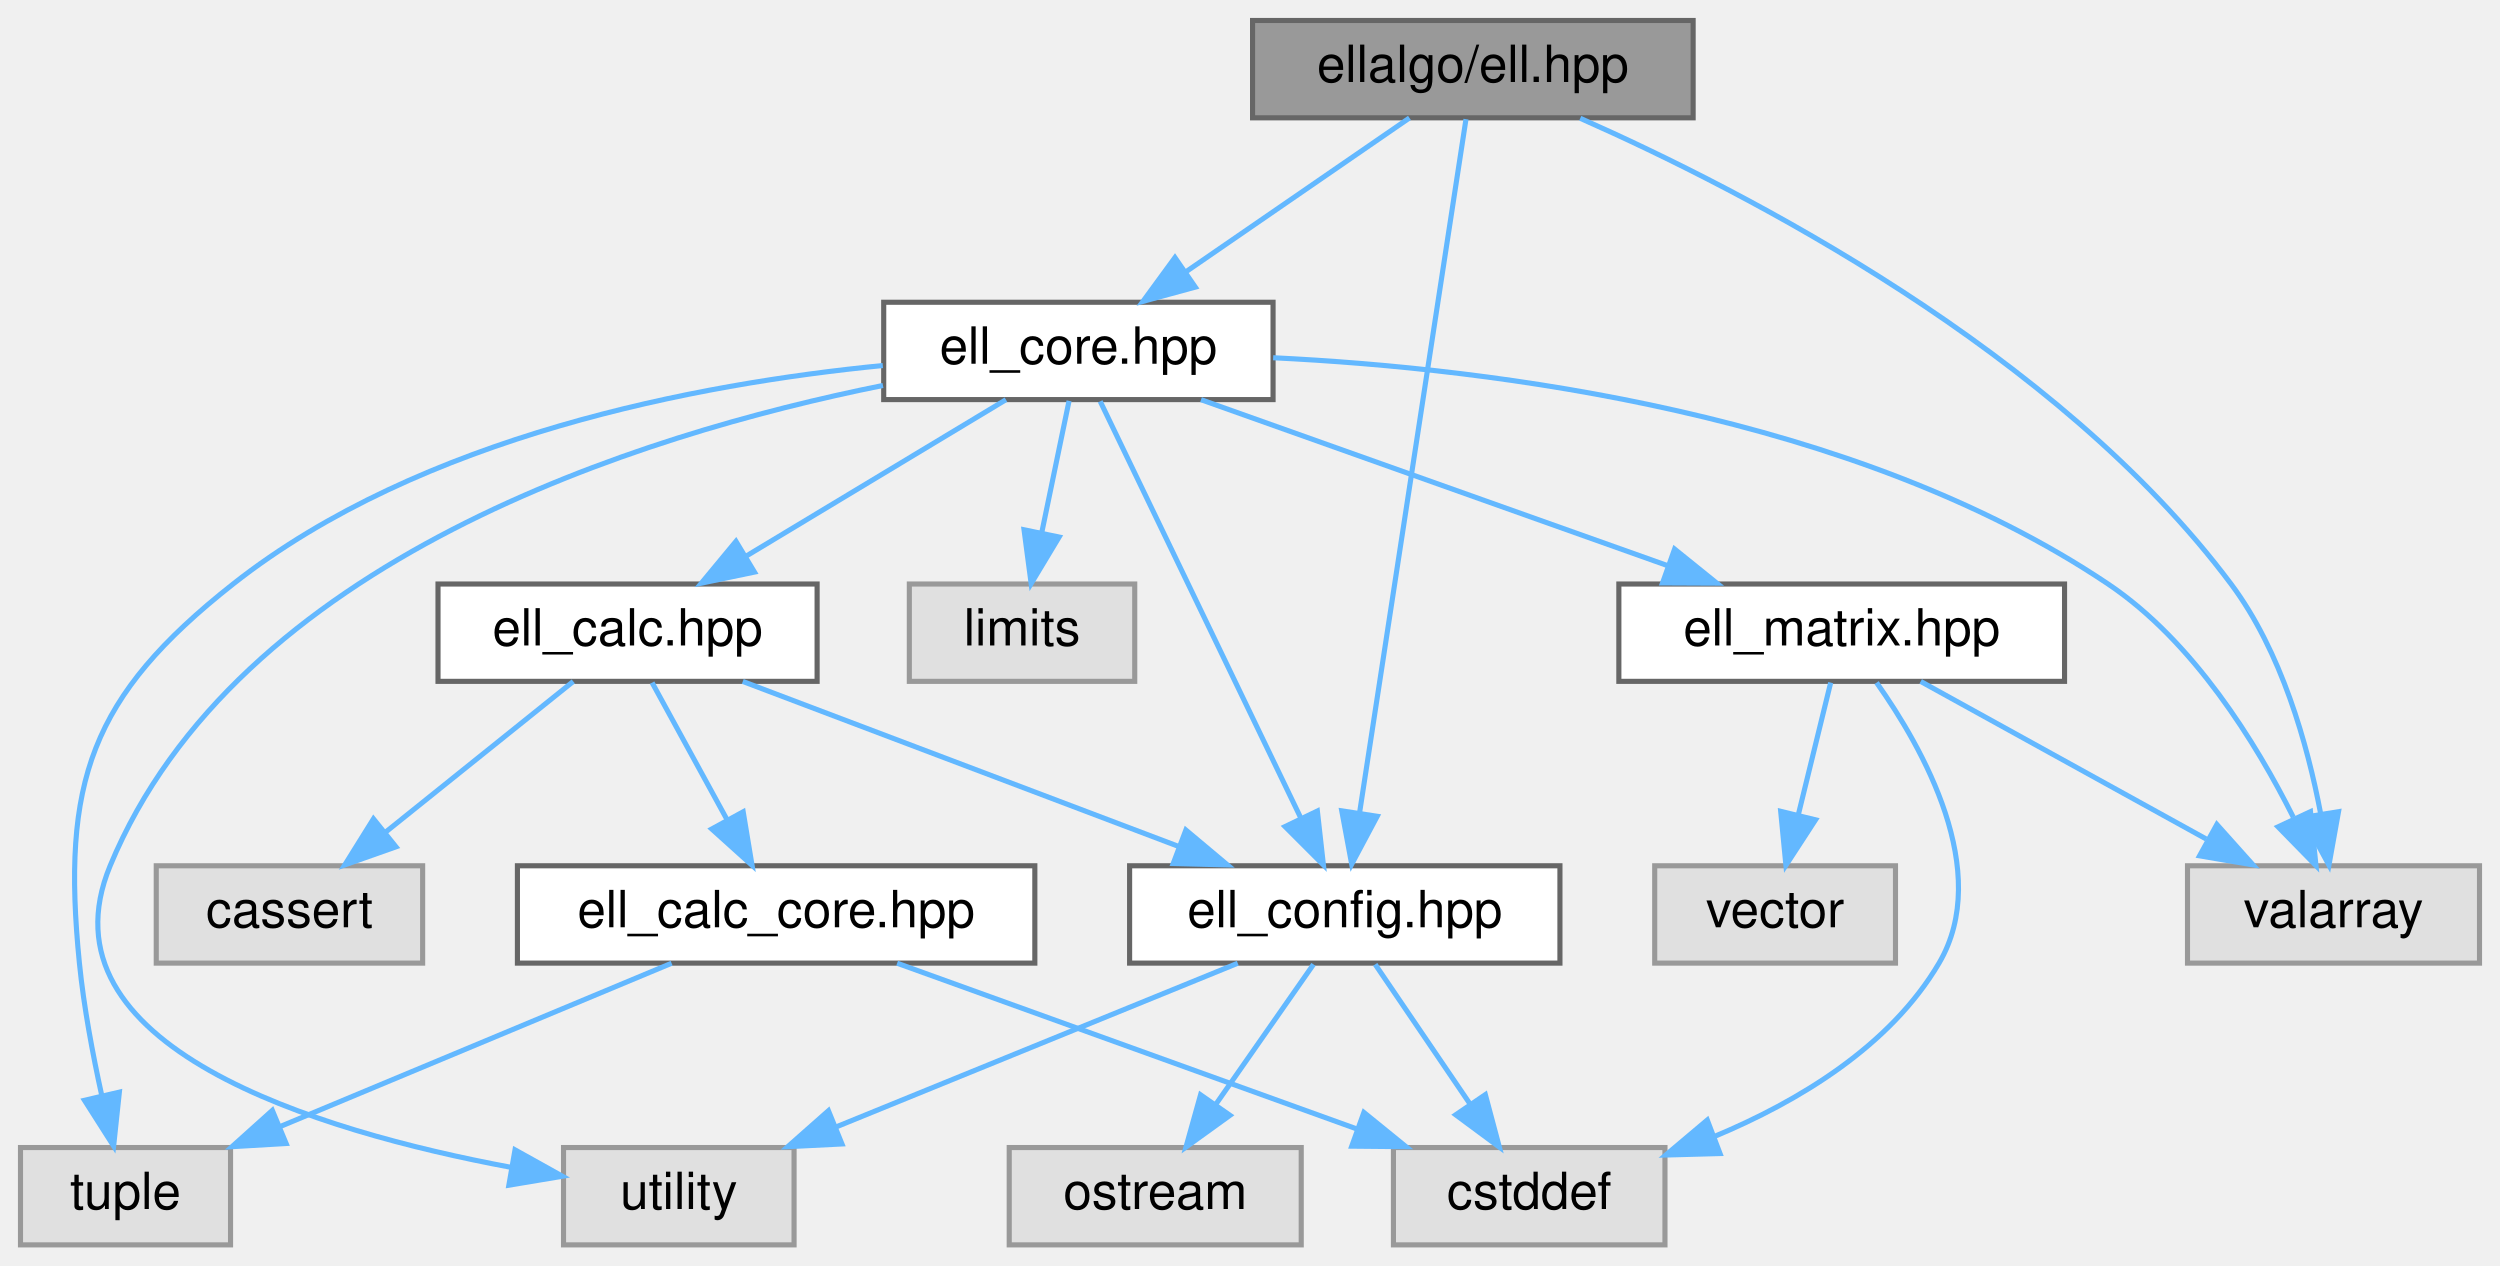
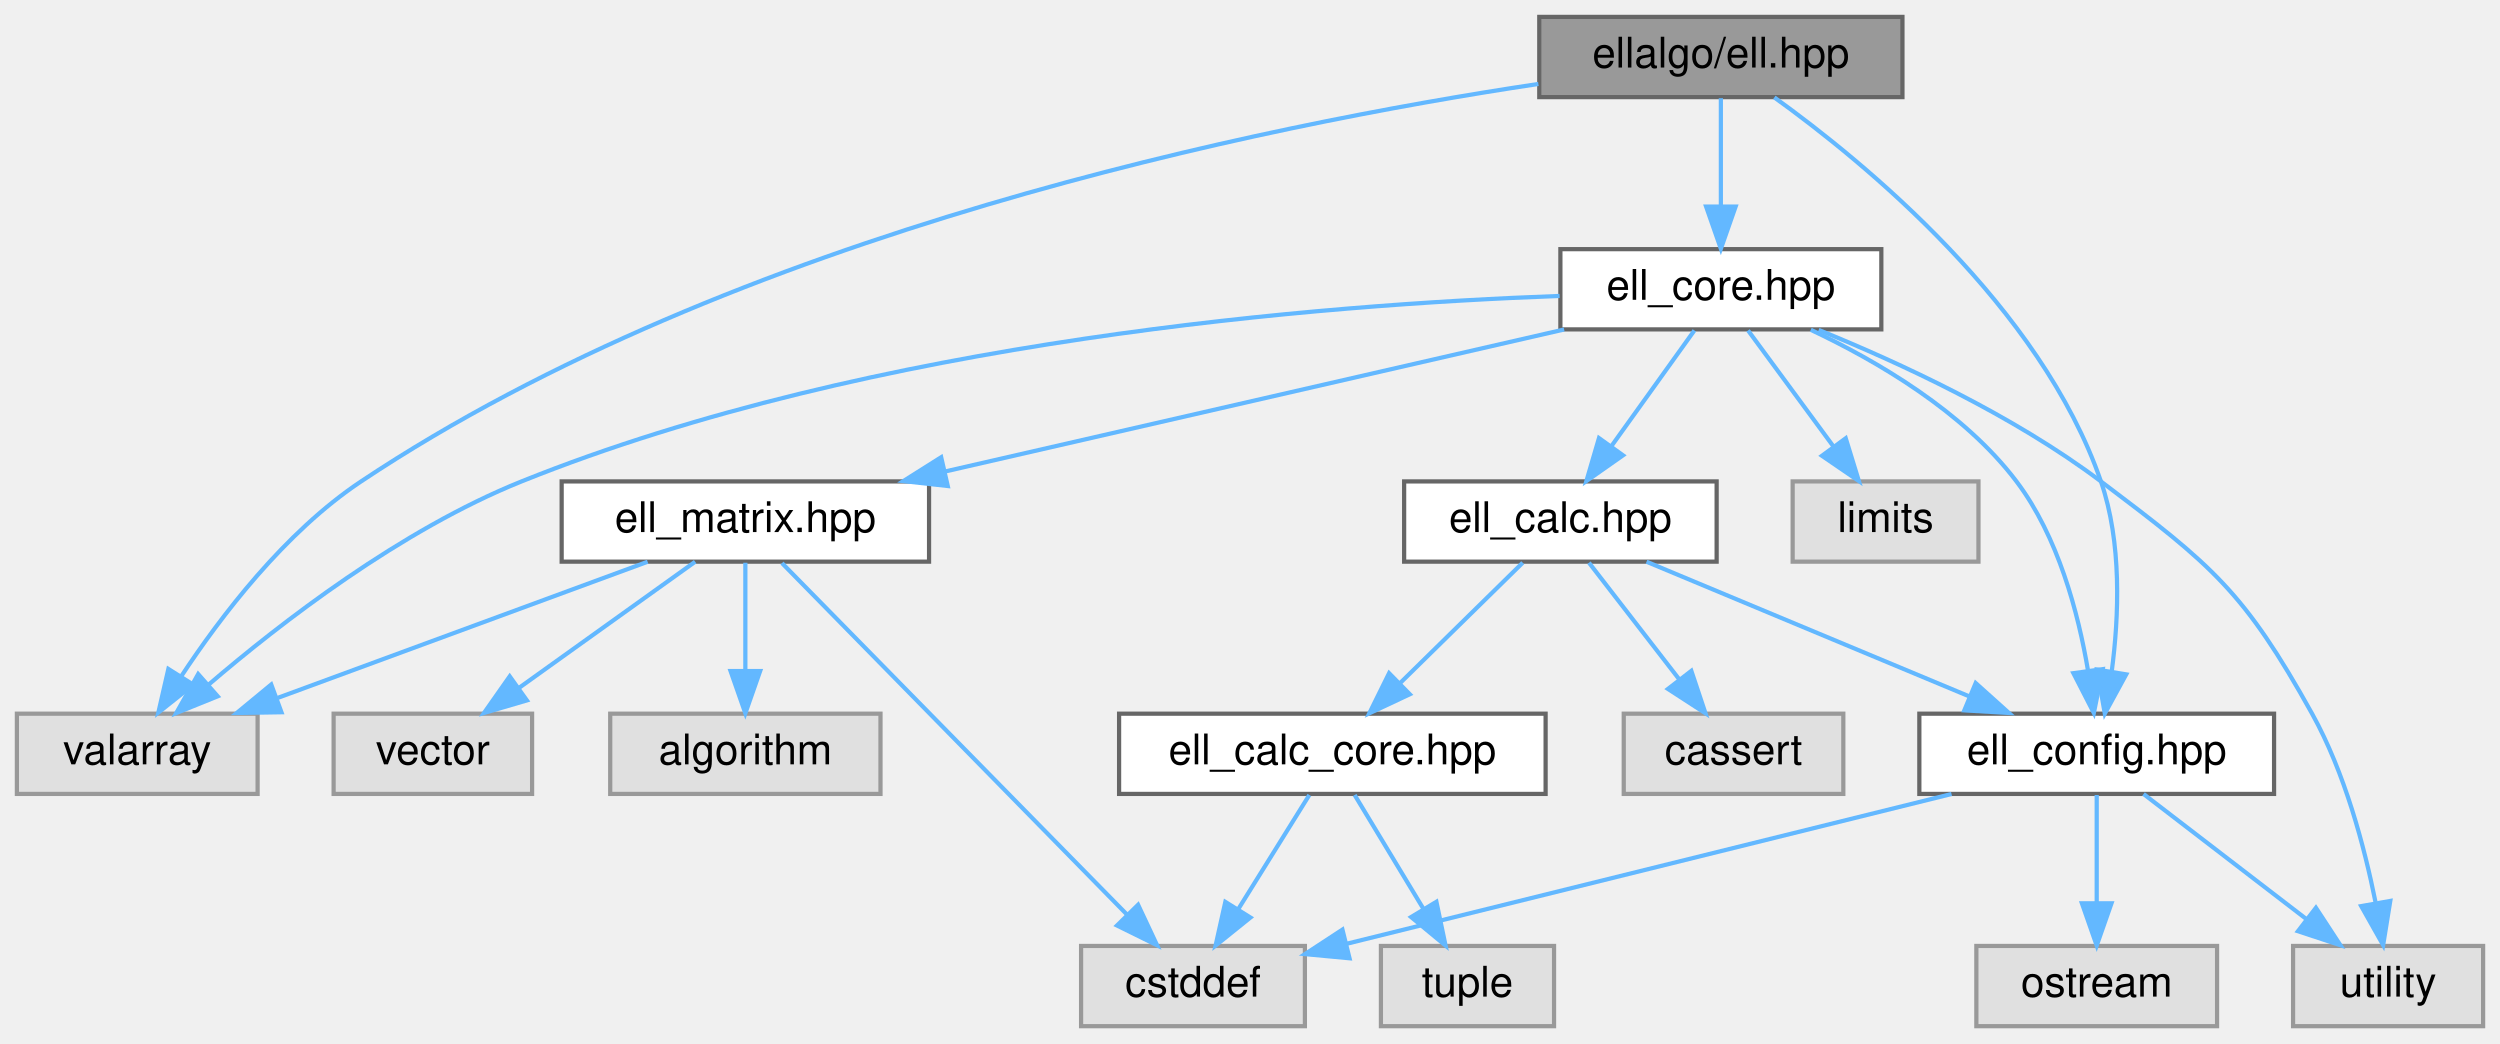
- <svg xmlns="http://www.w3.org/2000/svg" xmlns:xlink="http://www.w3.org/1999/xlink" width="488pt" height="247pt" viewBox="0.00 0.00 488.00 247.00">
+ <svg xmlns="http://www.w3.org/2000/svg" xmlns:xlink="http://www.w3.org/1999/xlink" width="592pt" height="247pt" viewBox="0.00 0.00 592.00 247.00">
  <g id="graph0" class="graph" transform="scale(1 1) rotate(0) translate(4 243)">
    <g id="Node000001" class="node">
      <g id="a_Node000001">
        <a xlink:title="Ellipsoid search space main class.">
-           <polygon fill="#999999" stroke="#666666" points="326.5,-239 240.5,-239 240.5,-220 326.5,-220 326.5,-239" />
-           <text text-anchor="middle" x="283.5" y="-227" font-family="Helvetica,sans-Serif" font-size="10.00">ellalgo/ell.hpp</text>
+           <polygon fill="#999999" stroke="#666666" points="446.5,-239 360.5,-239 360.5,-220 446.5,-220 446.5,-239" />
+           <text text-anchor="middle" x="403.5" y="-227" font-family="Helvetica,sans-Serif" font-size="10.00">ellalgo/ell.hpp</text>
        </a>
      </g>
    </g>
    <g id="Node000002" class="node">
      <g id="a_Node000002">
        <a xlink:title=" ">
-           <polygon fill="#e0e0e0" stroke="#999999" points="480,-74 423,-74 423,-55 480,-55 480,-74" />
-           <text text-anchor="middle" x="451.5" y="-62" font-family="Helvetica,sans-Serif" font-size="10.00">valarray</text>
+           <polygon fill="#e0e0e0" stroke="#999999" points="57,-74 0,-74 0,-55 57,-55 57,-74" />
+           <text text-anchor="middle" x="28.5" y="-62" font-family="Helvetica,sans-Serif" font-size="10.00">valarray</text>
        </a>
      </g>
    </g>
    <g id="edge1_Node000001_Node000002" class="edge">
      <g id="a_edge1_Node000001_Node000002">
        <a xlink:title=" ">
-           <path fill="none" stroke="#63b8ff" d="M304.46,-219.91C336.52,-205.72 397.57,-174.38 431.5,-129 441.34,-115.84 446.42,-97.71 448.99,-84.19" />
-           <polygon fill="#63b8ff" stroke="#63b8ff" points="452.48,-84.56 450.61,-74.13 445.57,-83.44 452.48,-84.56" />
+           <path fill="none" stroke="#63b8ff" d="M360.29,-223.12C295.15,-213.34 170.01,-187.94 81.5,-129 63.46,-116.99 48.27,-97.06 38.84,-82.74" />
+           <polygon fill="#63b8ff" stroke="#63b8ff" points="41.79,-80.86 33.5,-74.27 35.87,-84.59 41.79,-80.86" />
        </a>
      </g>
    </g>
    <g id="Node000003" class="node">
      <g id="a_Node000003">
        <a xlink:href="ell__config_8hpp.html" target="_top" xlink:title="Configuration types and constants for the ellipsoid algorithm.">
-           <polygon fill="white" stroke="#666666" points="300.5,-74 216.5,-74 216.5,-55 300.5,-55 300.5,-74" />
-           <text text-anchor="middle" x="258.5" y="-62" font-family="Helvetica,sans-Serif" font-size="10.00">ell_config.hpp</text>
+           <polygon fill="white" stroke="#666666" points="534.5,-74 450.5,-74 450.5,-55 534.5,-55 534.5,-74" />
+           <text text-anchor="middle" x="492.5" y="-62" font-family="Helvetica,sans-Serif" font-size="10.00">ell_config.hpp</text>
        </a>
      </g>
    </g>
    <g id="edge2_Node000001_Node000003" class="edge">
      <g id="a_edge2_Node000001_Node000003">
        <a xlink:title=" ">
-           <path fill="none" stroke="#63b8ff" d="M282.16,-219.74C278.24,-194.2 266.77,-119.43 261.37,-84.23" />
-           <polygon fill="#63b8ff" stroke="#63b8ff" points="264.83,-83.66 259.85,-74.31 257.91,-84.72 264.83,-83.66" />
+           <path fill="none" stroke="#63b8ff" d="M416.16,-219.93C437.38,-204.66 479.24,-170.4 493.5,-129 498.5,-114.49 497.77,-96.98 496.06,-84.03" />
+           <polygon fill="#63b8ff" stroke="#63b8ff" points="499.49,-83.31 494.42,-74.01 492.58,-84.44 499.49,-83.31" />
        </a>
      </g>
    </g>
    <g id="Node000007" class="node">
      <g id="a_Node000007">
        <a xlink:href="ell__core_8hpp.html" target="_top" xlink:title="Ellipsoid search space core with matrix update.">
-           <polygon fill="white" stroke="#666666" points="244.5,-184 168.5,-184 168.5,-165 244.5,-165 244.5,-184" />
-           <text text-anchor="middle" x="206.5" y="-172" font-family="Helvetica,sans-Serif" font-size="10.00">ell_core.hpp</text>
+           <polygon fill="white" stroke="#666666" points="441.5,-184 365.5,-184 365.5,-165 441.5,-165 441.5,-184" />
+           <text text-anchor="middle" x="403.5" y="-172" font-family="Helvetica,sans-Serif" font-size="10.00">ell_core.hpp</text>
        </a>
      </g>
    </g>
    <g id="edge6_Node000001_Node000007" class="edge">
      <g id="a_edge6_Node000001_Node000007">
        <a xlink:title=" ">
-           <path fill="none" stroke="#63b8ff" d="M271.13,-219.98C259.41,-211.92 241.58,-199.65 227.61,-190.03" />
-           <polygon fill="#63b8ff" stroke="#63b8ff" points="229.32,-186.96 219.1,-184.17 225.35,-192.72 229.32,-186.96" />
+           <path fill="none" stroke="#63b8ff" d="M403.5,-219.75C403.5,-212.8 403.5,-202.85 403.5,-194.13" />
+           <polygon fill="#63b8ff" stroke="#63b8ff" points="407,-194.09 403.5,-184.09 400,-194.09 407,-194.09" />
        </a>
      </g>
    </g>
    <g id="Node000004" class="node">
      <g id="a_Node000004">
        <a xlink:title=" ">
-           <polygon fill="#e0e0e0" stroke="#999999" points="321,-19 268,-19 268,0 321,0 321,-19" />
-           <text text-anchor="middle" x="294.5" y="-7" font-family="Helvetica,sans-Serif" font-size="10.00">cstddef</text>
+           <polygon fill="#e0e0e0" stroke="#999999" points="305,-19 252,-19 252,0 305,0 305,-19" />
+           <text text-anchor="middle" x="278.5" y="-7" font-family="Helvetica,sans-Serif" font-size="10.00">cstddef</text>
        </a>
      </g>
    </g>
    <g id="edge3_Node000003_Node000004" class="edge">
      <g id="a_edge3_Node000003_Node000004">
        <a xlink:title=" ">
-           <path fill="none" stroke="#63b8ff" d="M264.44,-54.75C269.48,-47.34 276.84,-36.5 283.01,-27.41" />
-           <polygon fill="#63b8ff" stroke="#63b8ff" points="285.94,-29.33 288.67,-19.09 280.15,-25.39 285.94,-29.33" />
+           <path fill="none" stroke="#63b8ff" d="M458.12,-54.98C418.88,-45.27 354.98,-29.44 314.91,-19.52" />
+           <polygon fill="#63b8ff" stroke="#63b8ff" points="315.57,-16.08 305.02,-17.07 313.89,-22.87 315.57,-16.08" />
        </a>
      </g>
    </g>
    <g id="Node000005" class="node">
      <g id="a_Node000005">
        <a xlink:title=" ">
-           <polygon fill="#e0e0e0" stroke="#999999" points="250,-19 193,-19 193,0 250,0 250,-19" />
-           <text text-anchor="middle" x="221.5" y="-7" font-family="Helvetica,sans-Serif" font-size="10.00">ostream</text>
+           <polygon fill="#e0e0e0" stroke="#999999" points="521,-19 464,-19 464,0 521,0 521,-19" />
+           <text text-anchor="middle" x="492.5" y="-7" font-family="Helvetica,sans-Serif" font-size="10.00">ostream</text>
        </a>
      </g>
    </g>
    <g id="edge4_Node000003_Node000005" class="edge">
      <g id="a_edge4_Node000003_Node000005">
        <a xlink:title=" ">
-           <path fill="none" stroke="#63b8ff" d="M252.39,-54.75C247.22,-47.34 239.65,-36.5 233.31,-27.41" />
-           <polygon fill="#63b8ff" stroke="#63b8ff" points="236.09,-25.29 227.5,-19.09 230.35,-29.29 236.09,-25.29" />
+           <path fill="none" stroke="#63b8ff" d="M492.5,-54.75C492.5,-47.8 492.5,-37.85 492.5,-29.13" />
+           <polygon fill="#63b8ff" stroke="#63b8ff" points="496,-29.09 492.5,-19.09 489,-29.09 496,-29.09" />
        </a>
      </g>
    </g>
    <g id="Node000006" class="node">
      <g id="a_Node000006">
        <a xlink:title=" ">
-           <polygon fill="#e0e0e0" stroke="#999999" points="151,-19 106,-19 106,0 151,0 151,-19" />
-           <text text-anchor="middle" x="128.5" y="-7" font-family="Helvetica,sans-Serif" font-size="10.00">utility</text>
+           <polygon fill="#e0e0e0" stroke="#999999" points="584,-19 539,-19 539,0 584,0 584,-19" />
+           <text text-anchor="middle" x="561.5" y="-7" font-family="Helvetica,sans-Serif" font-size="10.00">utility</text>
        </a>
      </g>
    </g>
    <g id="edge5_Node000003_Node000006" class="edge">
      <g id="a_edge5_Node000003_Node000006">
        <a xlink:title=" ">
-           <path fill="none" stroke="#63b8ff" d="M237.61,-54.98C216.42,-46.34 183.37,-32.87 159.2,-23.02" />
-           <polygon fill="#63b8ff" stroke="#63b8ff" points="160.35,-19.7 149.77,-19.17 157.71,-26.19 160.35,-19.7" />
-         </a>
-       </g>
-     </g>
-     <g id="edge10_Node000007_Node000002" class="edge">
-       <g id="a_edge10_Node000007_Node000002">
-         <a xlink:title=" ">
-           <path fill="none" stroke="#63b8ff" d="M244.52,-173.17C287.51,-171.07 357.95,-162.28 407.5,-129 424.17,-117.81 436.38,-98 443.66,-83.47" />
-           <polygon fill="#63b8ff" stroke="#63b8ff" points="447.01,-84.57 448.08,-74.03 440.67,-81.6 447.01,-84.57" />
-         </a>
-       </g>
-     </g>
-     <g id="edge17_Node000007_Node000003" class="edge">
-       <g id="a_edge17_Node000007_Node000003">
-         <a xlink:title=" ">
-           <path fill="none" stroke="#63b8ff" d="M210.76,-164.66C219.29,-146.93 238.65,-106.73 249.92,-83.32" />
-           <polygon fill="#63b8ff" stroke="#63b8ff" points="253.15,-84.69 254.33,-74.16 246.84,-81.65 253.15,-84.69" />
-         </a>
-       </g>
-     </g>
-     <g id="edge9_Node000007_Node000006" class="edge">
-       <g id="a_edge9_Node000007_Node000006">
-         <a xlink:title=" ">
-           <path fill="none" stroke="#63b8ff" d="M168.35,-167.76C120.63,-158.15 42.19,-133.61 17.5,-74 2.9,-38.75 57.92,-22.21 95.67,-15.15" />
-           <polygon fill="#63b8ff" stroke="#63b8ff" points="96.53,-18.55 105.78,-13.4 95.33,-11.65 96.53,-18.55" />
+           <path fill="none" stroke="#63b8ff" d="M503.59,-54.98C513.99,-47 529.76,-34.88 542.22,-25.31" />
+           <polygon fill="#63b8ff" stroke="#63b8ff" points="544.41,-28.04 550.21,-19.17 540.15,-22.49 544.41,-28.04" />
+         </a>
+       </g>
+     </g>
+     <g id="edge9_Node000007_Node000002" class="edge">
+       <g id="a_edge9_Node000007_Node000002">
+         <a xlink:title=" ">
+           <path fill="none" stroke="#63b8ff" d="M365.31,-172.92C309.39,-170.9 202.85,-162.52 119.5,-129 90.93,-117.51 62.56,-95.61 45.28,-80.78" />
+           <polygon fill="#63b8ff" stroke="#63b8ff" points="47.55,-78.12 37.73,-74.15 42.93,-83.38 47.55,-78.12" />
+         </a>
+       </g>
+     </g>
+     <g id="edge16_Node000007_Node000003" class="edge">
+       <g id="a_edge16_Node000007_Node000003">
+         <a xlink:title=" ">
+           <path fill="none" stroke="#63b8ff" d="M424.79,-164.9C440.4,-157.55 460.99,-145.54 473.5,-129 483.37,-115.95 488.14,-97.81 490.43,-84.26" />
+           <polygon fill="#63b8ff" stroke="#63b8ff" points="493.92,-84.55 491.82,-74.16 486.98,-83.59 493.92,-84.55" />
+         </a>
+       </g>
+     </g>
+     <g id="edge8_Node000007_Node000006" class="edge">
+       <g id="a_edge8_Node000007_Node000006">
+         <a xlink:title=" ">
+           <path fill="none" stroke="#63b8ff" d="M426.66,-164.87C445.68,-157.15 472.76,-144.64 493.5,-129 519.88,-109.11 527.46,-102.88 543.5,-74 551.25,-60.05 555.89,-42.5 558.52,-29.38" />
+           <polygon fill="#63b8ff" stroke="#63b8ff" points="562.02,-29.66 560.33,-19.2 555.13,-28.43 562.02,-29.66" />
        </a>
      </g>
    </g>
    <g id="Node000008" class="node">
      <g id="a_Node000008">
        <a xlink:title=" ">
-           <polygon fill="#e0e0e0" stroke="#999999" points="217.5,-129 173.5,-129 173.5,-110 217.5,-110 217.5,-129" />
-           <text text-anchor="middle" x="195.5" y="-117" font-family="Helvetica,sans-Serif" font-size="10.00">limits</text>
+           <polygon fill="#e0e0e0" stroke="#999999" points="464.5,-129 420.5,-129 420.5,-110 464.5,-110 464.5,-129" />
+           <text text-anchor="middle" x="442.5" y="-117" font-family="Helvetica,sans-Serif" font-size="10.00">limits</text>
        </a>
      </g>
    </g>
    <g id="edge7_Node000007_Node000008" class="edge">
      <g id="a_edge7_Node000007_Node000008">
        <a xlink:title=" ">
-           <path fill="none" stroke="#63b8ff" d="M204.68,-164.75C203.24,-157.8 201.18,-147.85 199.37,-139.13" />
-           <polygon fill="#63b8ff" stroke="#63b8ff" points="202.74,-138.17 197.28,-129.09 195.89,-139.59 202.74,-138.17" />
+           <path fill="none" stroke="#63b8ff" d="M409.94,-164.75C415.39,-157.34 423.36,-146.5 430.06,-137.41" />
+           <polygon fill="#63b8ff" stroke="#63b8ff" points="433.07,-139.22 436.18,-129.09 427.43,-135.07 433.07,-139.22" />
        </a>
      </g>
    </g>
    <g id="Node000009" class="node">
      <g id="a_Node000009">
-         <a xlink:title=" ">
-           <polygon fill="#e0e0e0" stroke="#999999" points="41,-19 0,-19 0,0 41,0 41,-19" />
-           <text text-anchor="middle" x="20.5" y="-7" font-family="Helvetica,sans-Serif" font-size="10.00">tuple</text>
-         </a>
-       </g>
-     </g>
-     <g id="edge8_Node000007_Node000009" class="edge">
-       <g id="a_edge8_Node000007_Node000009">
-         <a xlink:title=" ">
-           <path fill="none" stroke="#63b8ff" d="M168.32,-171.65C132.2,-168.1 78.2,-157.92 41.5,-129 13.63,-107.03 7.96,-90.31 11.5,-55 12.35,-46.47 14.11,-37.16 15.84,-29.27" />
-           <polygon fill="#63b8ff" stroke="#63b8ff" points="19.3,-29.82 18.18,-19.29 12.49,-28.22 19.3,-29.82" />
-         </a>
-       </g>
-     </g>
-     <g id="Node000010" class="node">
-       <g id="a_Node000010">
        <a xlink:href="ell__calc_8hpp.html" target="_top" xlink:title="Ellipsoid computation layer with cut dispatch.">
-           <polygon fill="white" stroke="#666666" points="155.5,-129 81.5,-129 81.5,-110 155.5,-110 155.5,-129" />
-           <text text-anchor="middle" x="118.5" y="-117" font-family="Helvetica,sans-Serif" font-size="10.00">ell_calc.hpp</text>
-         </a>
-       </g>
-     </g>
-     <g id="edge11_Node000007_Node000010" class="edge">
-       <g id="a_edge11_Node000007_Node000010">
-         <a xlink:title=" ">
-           <path fill="none" stroke="#63b8ff" d="M192.36,-164.98C178.71,-156.77 157.81,-144.18 141.72,-134.49" />
-           <polygon fill="#63b8ff" stroke="#63b8ff" points="143.27,-131.33 132.9,-129.17 139.66,-137.33 143.27,-131.33" />
+           <polygon fill="white" stroke="#666666" points="402.5,-129 328.5,-129 328.5,-110 402.5,-110 402.5,-129" />
+           <text text-anchor="middle" x="365.5" y="-117" font-family="Helvetica,sans-Serif" font-size="10.00">ell_calc.hpp</text>
+         </a>
+       </g>
+     </g>
+     <g id="edge10_Node000007_Node000009" class="edge">
+       <g id="a_edge10_Node000007_Node000009">
+         <a xlink:title=" ">
+           <path fill="none" stroke="#63b8ff" d="M397.23,-164.75C391.91,-157.34 384.14,-146.5 377.62,-137.41" />
+           <polygon fill="#63b8ff" stroke="#63b8ff" points="380.33,-135.18 371.66,-129.09 374.64,-139.26 380.33,-135.18" />
        </a>
      </g>
    </g>
    <g id="Node000013" class="node">
      <g id="a_Node000013">
        <a xlink:href="ell__matrix_8hpp.html" target="_top" xlink:title="Square matrix with flat storage and strided views.">
-           <polygon fill="white" stroke="#666666" points="399,-129 312,-129 312,-110 399,-110 399,-129" />
-           <text text-anchor="middle" x="355.5" y="-117" font-family="Helvetica,sans-Serif" font-size="10.00">ell_matrix.hpp</text>
-         </a>
-       </g>
-     </g>
-     <g id="edge18_Node000007_Node000013" class="edge">
-       <g id="a_edge18_Node000007_Node000013">
-         <a xlink:title=" ">
-           <path fill="none" stroke="#63b8ff" d="M230.44,-164.98C255.06,-156.23 293.62,-142.51 321.42,-132.62" />
-           <polygon fill="#63b8ff" stroke="#63b8ff" points="322.88,-135.82 331.12,-129.17 320.53,-129.22 322.88,-135.82" />
-         </a>
-       </g>
-     </g>
-     <g id="edge16_Node000010_Node000003" class="edge">
-       <g id="a_edge16_Node000010_Node000003">
-         <a xlink:title=" ">
-           <path fill="none" stroke="#63b8ff" d="M140.99,-109.98C164.02,-101.27 200.04,-87.63 226.13,-77.75" />
-           <polygon fill="#63b8ff" stroke="#63b8ff" points="227.48,-80.98 235.6,-74.17 225.01,-74.44 227.48,-80.98" />
+           <polygon fill="white" stroke="#666666" points="216,-129 129,-129 129,-110 216,-110 216,-129" />
+           <text text-anchor="middle" x="172.5" y="-117" font-family="Helvetica,sans-Serif" font-size="10.00">ell_matrix.hpp</text>
+         </a>
+       </g>
+     </g>
+     <g id="edge17_Node000007_Node000013" class="edge">
+       <g id="a_edge17_Node000007_Node000013">
+         <a xlink:title=" ">
+           <path fill="none" stroke="#63b8ff" d="M366.39,-164.98C326.51,-155.84 263.04,-141.27 219.66,-131.32" />
+           <polygon fill="#63b8ff" stroke="#63b8ff" points="220.43,-127.91 209.91,-129.08 218.87,-134.73 220.43,-127.91" />
+         </a>
+       </g>
+     </g>
+     <g id="edge15_Node000009_Node000003" class="edge">
+       <g id="a_edge15_Node000009_Node000003">
+         <a xlink:title=" ">
+           <path fill="none" stroke="#63b8ff" d="M385.9,-109.98C406.52,-101.38 438.61,-87.99 462.19,-78.15" />
+           <polygon fill="#63b8ff" stroke="#63b8ff" points="463.84,-81.25 471.72,-74.17 461.15,-74.79 463.84,-81.25" />
+         </a>
+       </g>
+     </g>
+     <g id="Node000010" class="node">
+       <g id="a_Node000010">
+         <a xlink:title=" ">
+           <polygon fill="#e0e0e0" stroke="#999999" points="432.5,-74 380.5,-74 380.5,-55 432.5,-55 432.5,-74" />
+           <text text-anchor="middle" x="406.5" y="-62" font-family="Helvetica,sans-Serif" font-size="10.00">cassert</text>
+         </a>
+       </g>
+     </g>
+     <g id="edge11_Node000009_Node000010" class="edge">
+       <g id="a_edge11_Node000009_Node000010">
+         <a xlink:title=" ">
+           <path fill="none" stroke="#63b8ff" d="M372.27,-109.75C378.06,-102.26 386.56,-91.28 393.64,-82.13" />
+           <polygon fill="#63b8ff" stroke="#63b8ff" points="396.51,-84.14 399.86,-74.09 390.97,-79.86 396.51,-84.14" />
        </a>
      </g>
    </g>
    <g id="Node000011" class="node">
      <g id="a_Node000011">
-         <a xlink:title=" ">
-           <polygon fill="#e0e0e0" stroke="#999999" points="78.5,-74 26.5,-74 26.5,-55 78.5,-55 78.5,-74" />
-           <text text-anchor="middle" x="52.5" y="-62" font-family="Helvetica,sans-Serif" font-size="10.00">cassert</text>
-         </a>
-       </g>
-     </g>
-     <g id="edge12_Node000010_Node000011" class="edge">
-       <g id="a_edge12_Node000010_Node000011">
-         <a xlink:title=" ">
-           <path fill="none" stroke="#63b8ff" d="M107.9,-109.98C98.04,-102.07 83.15,-90.11 71.28,-80.58" />
-           <polygon fill="#63b8ff" stroke="#63b8ff" points="73.29,-77.7 63.3,-74.17 68.9,-83.16 73.29,-77.7" />
+         <a xlink:href="ell__calc__core_8hpp.html" target="_top" xlink:title="Core ellipsoid calculation routines.">
+           <polygon fill="white" stroke="#666666" points="362,-74 261,-74 261,-55 362,-55 362,-74" />
+           <text text-anchor="middle" x="311.5" y="-62" font-family="Helvetica,sans-Serif" font-size="10.00">ell_calc_core.hpp</text>
+         </a>
+       </g>
+     </g>
+     <g id="edge12_Node000009_Node000011" class="edge">
+       <g id="a_edge12_Node000009_Node000011">
+         <a xlink:title=" ">
+           <path fill="none" stroke="#63b8ff" d="M356.58,-109.75C348.72,-102.03 337.07,-90.6 327.58,-81.28" />
+           <polygon fill="#63b8ff" stroke="#63b8ff" points="329.84,-78.6 320.25,-74.09 324.94,-83.59 329.84,-78.6" />
+         </a>
+       </g>
+     </g>
+     <g id="edge13_Node000011_Node000004" class="edge">
+       <g id="a_edge13_Node000011_Node000004">
+         <a xlink:title=" ">
+           <path fill="none" stroke="#63b8ff" d="M306.05,-54.75C301.49,-47.42 294.83,-36.73 289.21,-27.7" />
+           <polygon fill="#63b8ff" stroke="#63b8ff" points="292.1,-25.73 283.85,-19.09 286.16,-29.43 292.1,-25.73" />
        </a>
      </g>
    </g>
    <g id="Node000012" class="node">
      <g id="a_Node000012">
-         <a xlink:href="ell__calc__core_8hpp.html" target="_top" xlink:title="Core ellipsoid calculation routines.">
-           <polygon fill="white" stroke="#666666" points="198,-74 97,-74 97,-55 198,-55 198,-74" />
-           <text text-anchor="middle" x="147.5" y="-62" font-family="Helvetica,sans-Serif" font-size="10.00">ell_calc_core.hpp</text>
-         </a>
-       </g>
-     </g>
-     <g id="edge13_Node000010_Node000012" class="edge">
-       <g id="a_edge13_Node000010_Node000012">
-         <a xlink:title=" ">
-           <path fill="none" stroke="#63b8ff" d="M123.29,-109.75C127.26,-102.49 133.03,-91.95 137.93,-82.98" />
-           <polygon fill="#63b8ff" stroke="#63b8ff" points="141.07,-84.54 142.8,-74.09 134.93,-81.18 141.07,-84.54" />
-         </a>
-       </g>
-     </g>
-     <g id="edge14_Node000012_Node000004" class="edge">
-       <g id="a_edge14_Node000012_Node000004">
-         <a xlink:title=" ">
-           <path fill="none" stroke="#63b8ff" d="M171.12,-54.98C195.4,-46.23 233.45,-32.51 260.87,-22.62" />
-           <polygon fill="#63b8ff" stroke="#63b8ff" points="262.23,-25.85 270.45,-19.17 259.86,-19.27 262.23,-25.85" />
-         </a>
-       </g>
-     </g>
-     <g id="edge15_Node000012_Node000009" class="edge">
-       <g id="a_edge15_Node000012_Node000009">
-         <a xlink:title=" ">
-           <path fill="none" stroke="#63b8ff" d="M127.1,-54.98C106.48,-46.38 74.39,-32.99 50.81,-23.15" />
-           <polygon fill="#63b8ff" stroke="#63b8ff" points="51.85,-19.79 41.28,-19.17 49.16,-26.25 51.85,-19.79" />
+         <a xlink:title=" ">
+           <polygon fill="#e0e0e0" stroke="#999999" points="364,-19 323,-19 323,0 364,0 364,-19" />
+           <text text-anchor="middle" x="343.5" y="-7" font-family="Helvetica,sans-Serif" font-size="10.00">tuple</text>
+         </a>
+       </g>
+     </g>
+     <g id="edge14_Node000011_Node000012" class="edge">
+       <g id="a_edge14_Node000011_Node000012">
+         <a xlink:title=" ">
+           <path fill="none" stroke="#63b8ff" d="M316.78,-54.75C321.21,-47.42 327.66,-36.73 333.12,-27.7" />
+           <polygon fill="#63b8ff" stroke="#63b8ff" points="336.14,-29.46 338.31,-19.09 330.15,-25.84 336.14,-29.46" />
        </a>
      </g>
    </g>
    <g id="edge20_Node000013_Node000002" class="edge">
      <g id="a_edge20_Node000013_Node000002">
        <a xlink:title=" ">
-           <path fill="none" stroke="#63b8ff" d="M370.92,-109.98C385.95,-101.69 409.04,-88.94 426.66,-79.22" />
-           <polygon fill="#63b8ff" stroke="#63b8ff" points="428.73,-82.07 435.8,-74.17 425.35,-75.94 428.73,-82.07" />
+           <path fill="none" stroke="#63b8ff" d="M149.36,-109.98C125.68,-101.27 88.63,-87.63 61.79,-77.75" />
+           <polygon fill="#63b8ff" stroke="#63b8ff" points="62.65,-74.34 52.06,-74.17 60.23,-80.91 62.65,-74.34" />
        </a>
      </g>
    </g>
    <g id="edge19_Node000013_Node000004" class="edge">
      <g id="a_edge19_Node000013_Node000004">
        <a xlink:title=" ">
-           <path fill="none" stroke="#63b8ff" d="M362.31,-109.75C371.34,-96.99 385,-72.85 374.5,-55 364.94,-38.74 347.04,-27.99 330.6,-21.14" />
-           <polygon fill="#63b8ff" stroke="#63b8ff" points="331.75,-17.83 321.16,-17.54 329.26,-24.37 331.75,-17.83" />
+           <path fill="none" stroke="#63b8ff" d="M181.17,-109.66C199.04,-91.46 240.18,-49.55 262.83,-26.47" />
+           <polygon fill="#63b8ff" stroke="#63b8ff" points="265.5,-28.75 270,-19.16 260.5,-23.84 265.5,-28.75" />
        </a>
      </g>
    </g>
    <g id="Node000014" class="node">
      <g id="a_Node000014">
        <a xlink:title=" ">
-           <polygon fill="#e0e0e0" stroke="#999999" points="366,-74 319,-74 319,-55 366,-55 366,-74" />
-           <text text-anchor="middle" x="342.5" y="-62" font-family="Helvetica,sans-Serif" font-size="10.00">vector</text>
-         </a>
-       </g>
-     </g>
-     <g id="edge21_Node000013_Node000014" class="edge">
-       <g id="a_edge21_Node000013_Node000014">
-         <a xlink:title=" ">
-           <path fill="none" stroke="#63b8ff" d="M353.35,-109.75C351.63,-102.72 349.15,-92.62 347,-83.84" />
-           <polygon fill="#63b8ff" stroke="#63b8ff" points="350.39,-82.97 344.61,-74.09 343.59,-84.63 350.39,-82.97" />
+           <polygon fill="#e0e0e0" stroke="#999999" points="204.5,-74 140.5,-74 140.5,-55 204.5,-55 204.5,-74" />
+           <text text-anchor="middle" x="172.5" y="-62" font-family="Helvetica,sans-Serif" font-size="10.00">algorithm</text>
+         </a>
+       </g>
+     </g>
+     <g id="edge18_Node000013_Node000014" class="edge">
+       <g id="a_edge18_Node000013_Node000014">
+         <a xlink:title=" ">
+           <path fill="none" stroke="#63b8ff" d="M172.5,-109.75C172.5,-102.8 172.5,-92.85 172.5,-84.13" />
+           <polygon fill="#63b8ff" stroke="#63b8ff" points="176,-84.09 172.5,-74.09 169,-84.09 176,-84.09" />
+         </a>
+       </g>
+     </g>
+     <g id="Node000015" class="node">
+       <g id="a_Node000015">
+         <a xlink:title=" ">
+           <polygon fill="#e0e0e0" stroke="#999999" points="122,-74 75,-74 75,-55 122,-55 122,-74" />
+           <text text-anchor="middle" x="98.5" y="-62" font-family="Helvetica,sans-Serif" font-size="10.00">vector</text>
+         </a>
+       </g>
+     </g>
+     <g id="edge21_Node000013_Node000015" class="edge">
+       <g id="a_edge21_Node000013_Node000015">
+         <a xlink:title=" ">
+           <path fill="none" stroke="#63b8ff" d="M160.61,-109.98C149.35,-101.92 132.21,-89.65 118.79,-80.03" />
+           <polygon fill="#63b8ff" stroke="#63b8ff" points="120.77,-77.15 110.61,-74.17 116.7,-82.84 120.77,-77.15" />
        </a>
      </g>
    </g>
  </g>
</svg>
